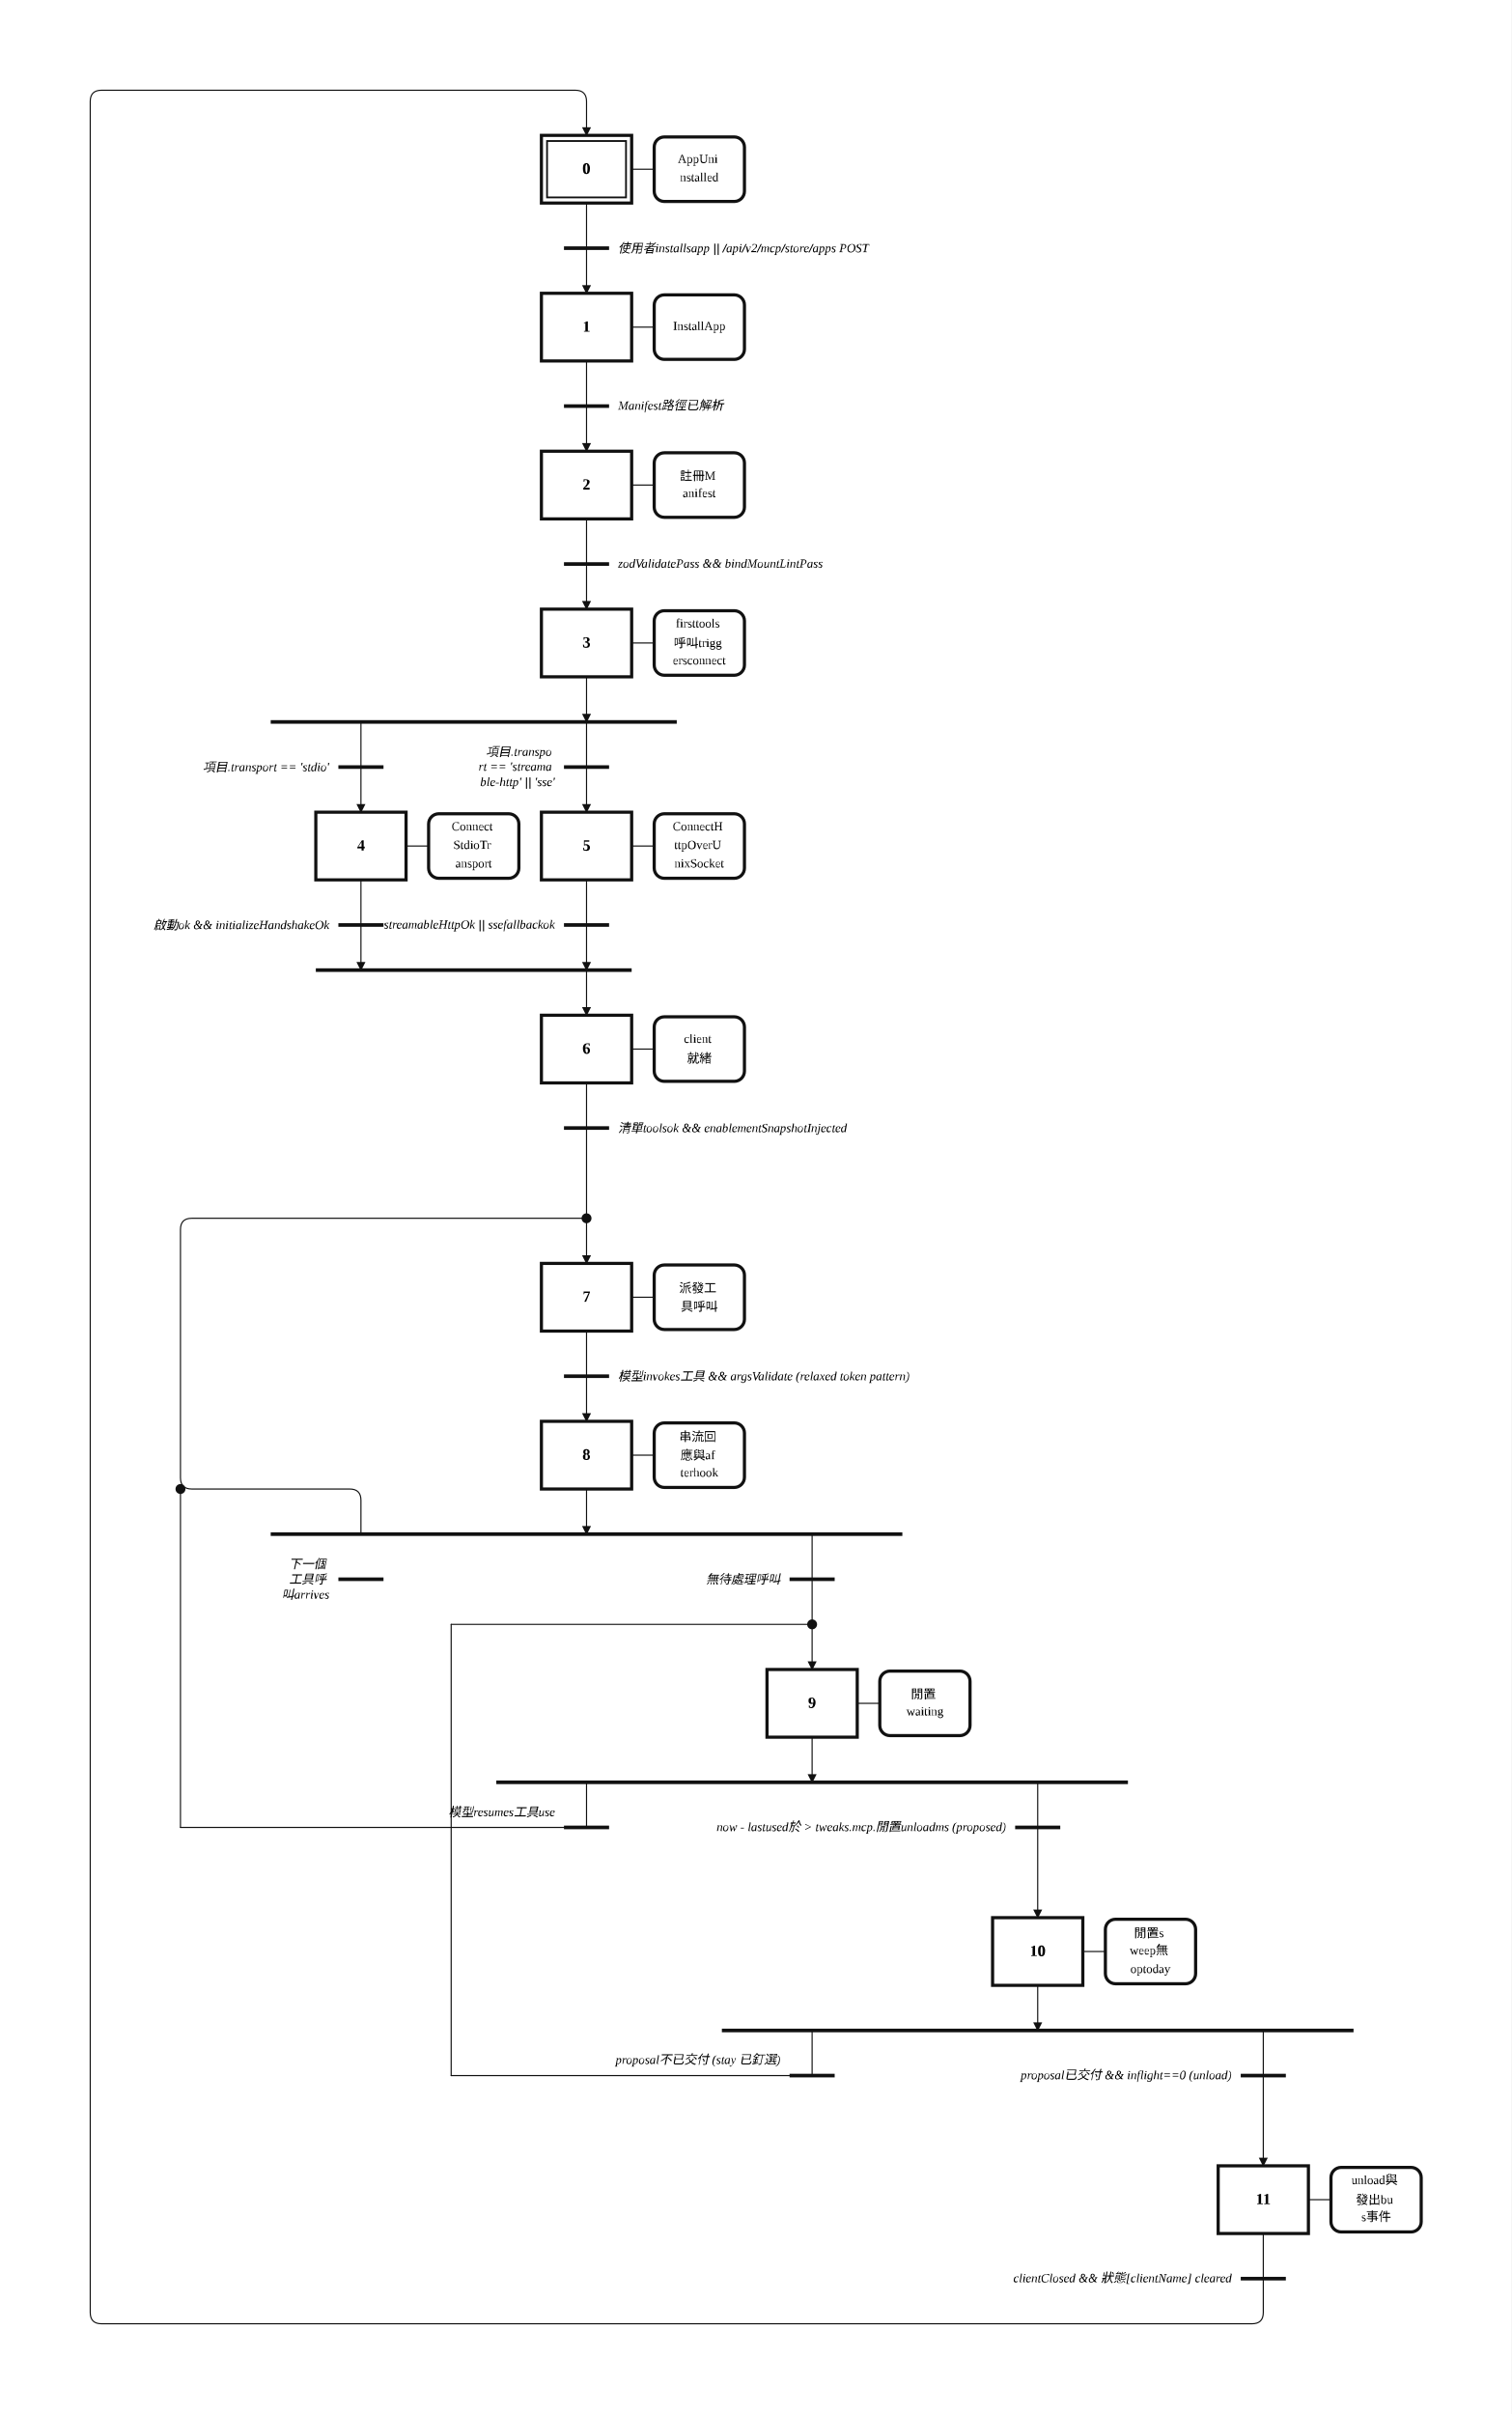
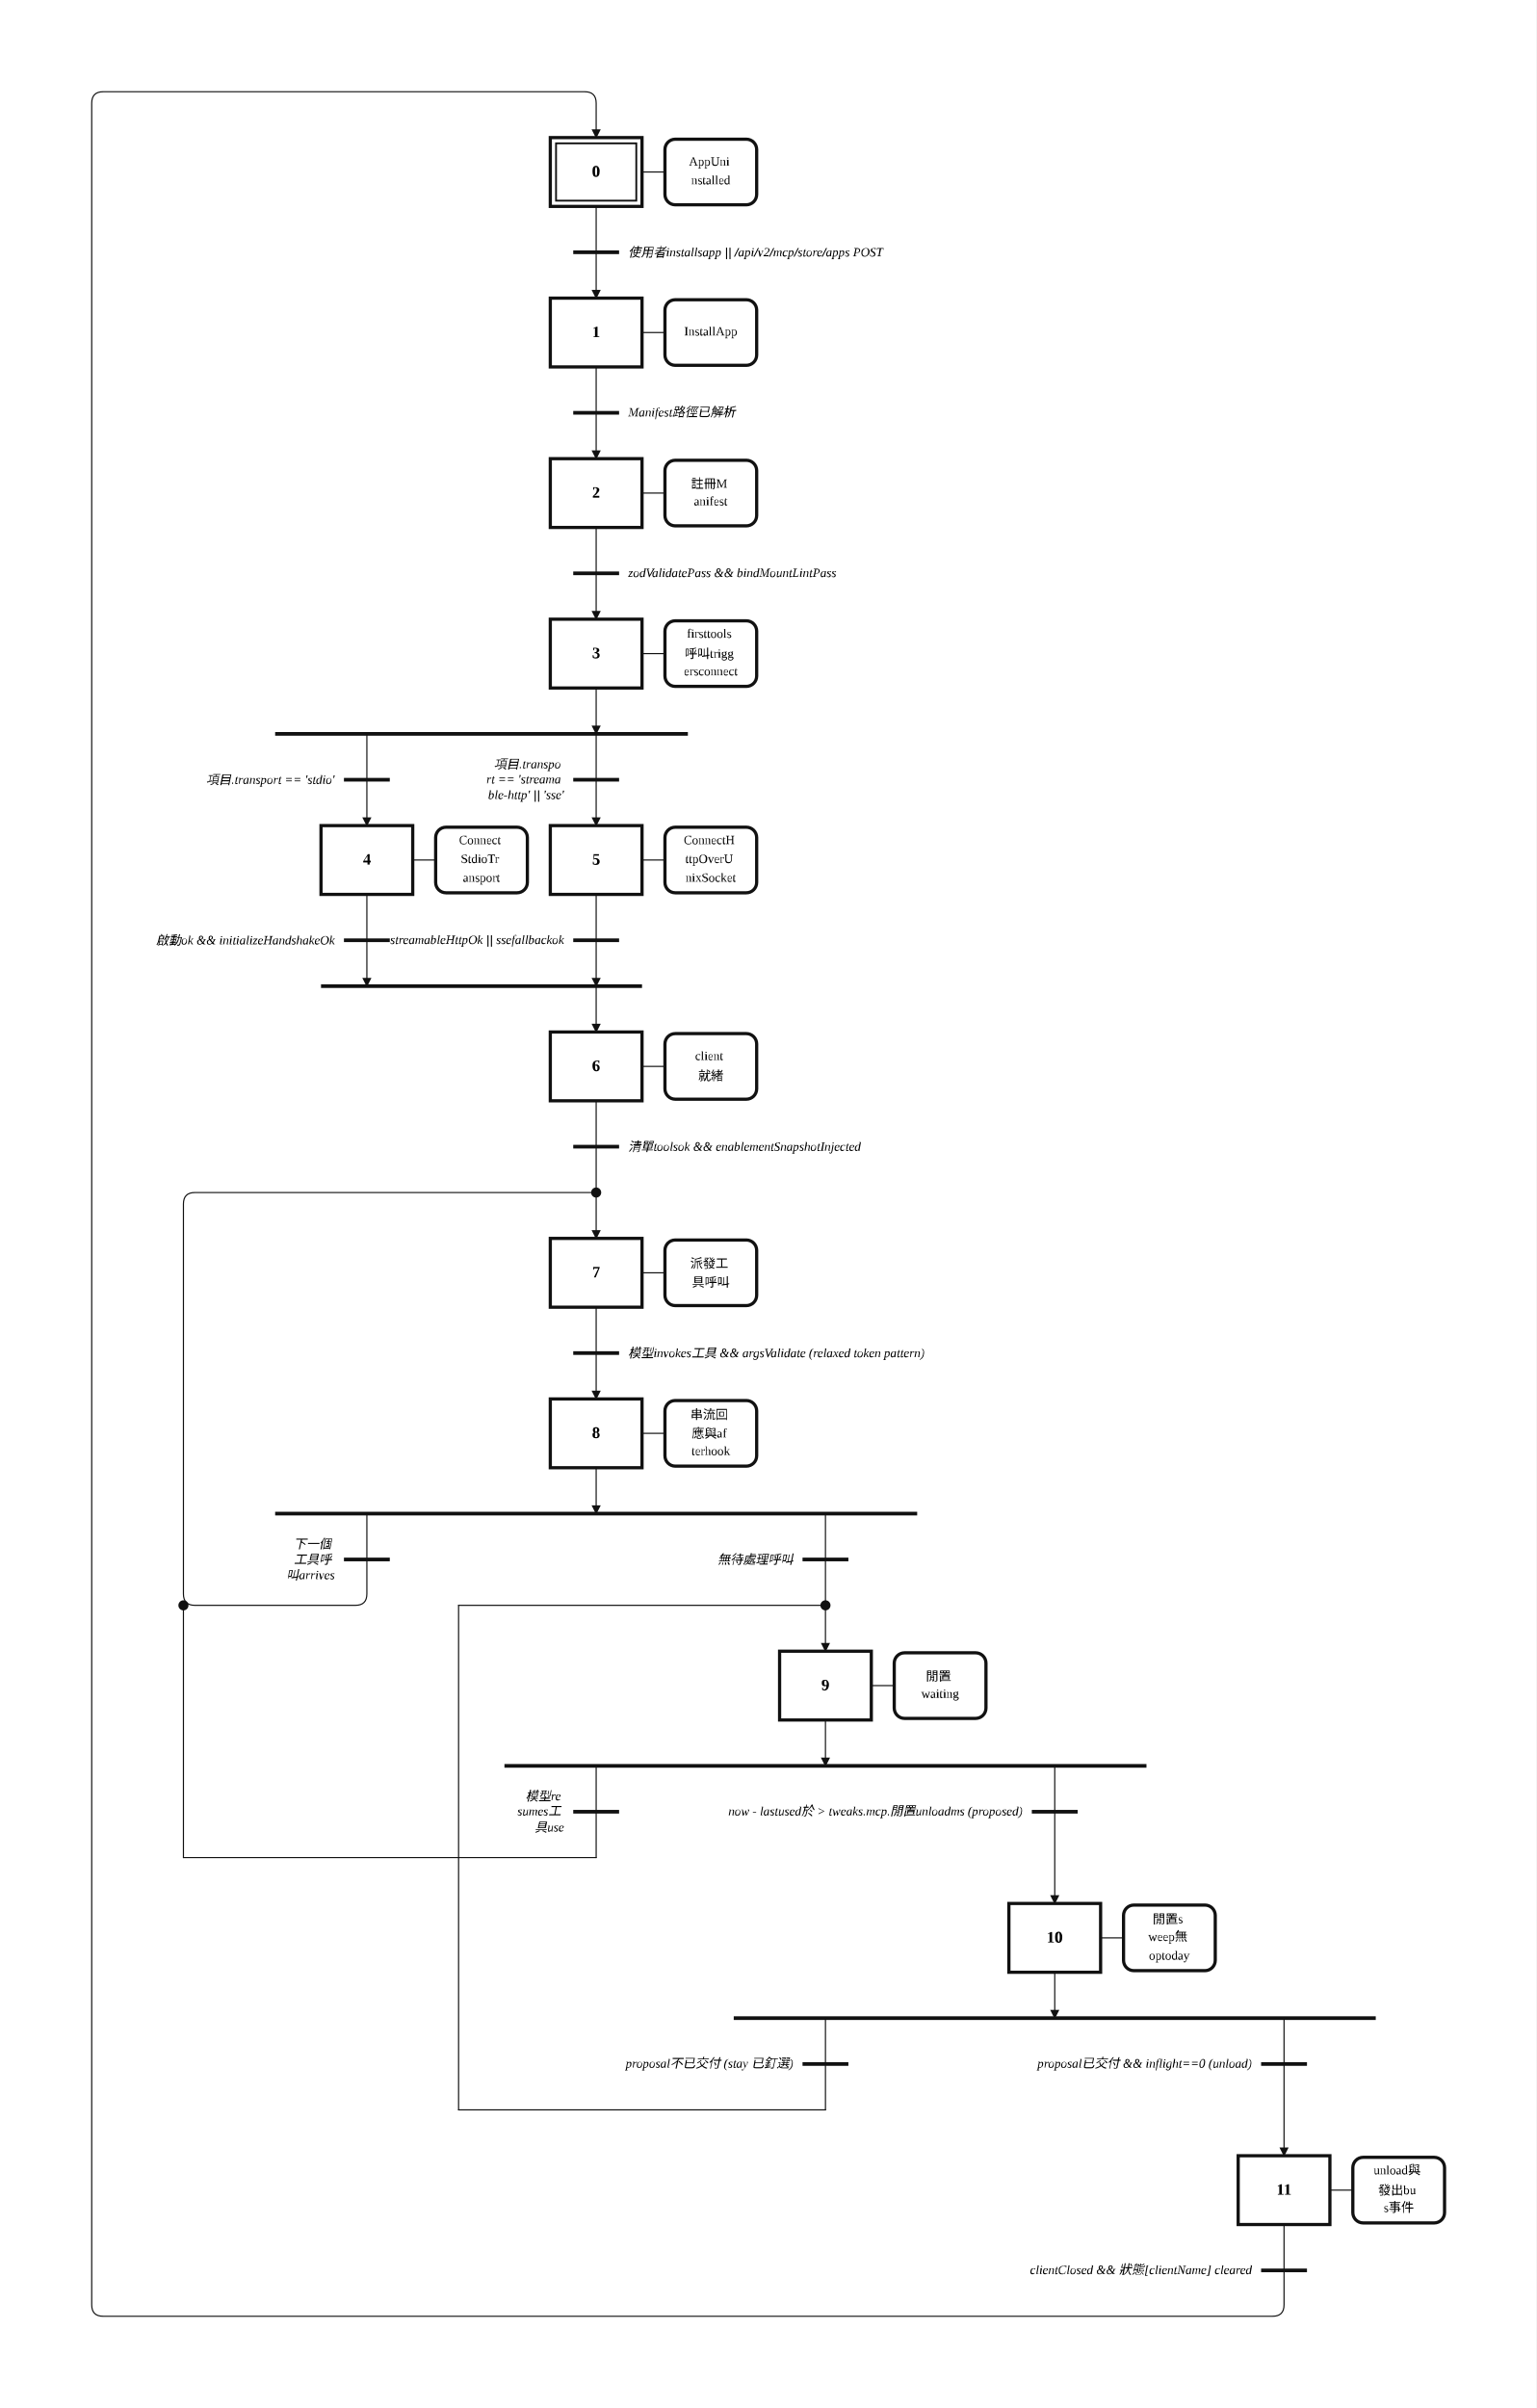
- <svg xmlns="http://www.w3.org/2000/svg" width="1340" height="2140" viewBox="-6.00 -2.00 67.00 107.00" role="img">
+ <svg xmlns="http://www.w3.org/2000/svg" width="1340" height="2100" viewBox="-6.00 -2.00 67.00 105.00" role="img">
  <style>
.step{fill:#fff;stroke:#111;stroke-width:.14}.step-inner{fill:none;stroke:#111;stroke-width:.08}
.action{fill:#fff;stroke:#111;stroke-width:.14}.gate{stroke:#111;stroke-width:.16}
.edge{fill:none;stroke:#111;stroke-width:.05;stroke-linecap:round;stroke-linejoin:round}.edge-arrow{marker-end:url(#arrow)}
.flyover-mask{stroke:#fff;stroke-width:.12;stroke-linecap:round}
.flyover{fill:none;stroke:#111;stroke-width:.05;stroke-linecap:round}
.junction{fill:#111;stroke:#111;stroke-width:0}.branch-junction{fill:#fff;stroke:#111;stroke-width:.08}
.assoc{stroke:#111;stroke-width:.05}.label{font:bold .7px 'Times New Roman', 'BiauKai', 'DFKai-SB', serif;text-anchor:middle;dominant-baseline:middle}
.action-label{font:.55px 'Times New Roman', 'BiauKai', 'DFKai-SB', serif;text-anchor:middle;dominant-baseline:middle}.gate-label{font:italic .55px 'Times New Roman', 'BiauKai', 'DFKai-SB', serif;text-anchor:start;dominant-baseline:middle}.gate-label-left{font:italic .55px 'Times New Roman', 'BiauKai', 'DFKai-SB', serif;text-anchor:end;dominant-baseline:middle}
</style>
  <defs>
    <marker id="arrow" markerWidth="0.4" markerHeight="0.4" refX="0.36" refY="0.2" orient="auto" markerUnits="userSpaceOnUse">
      <path d="M 0 0 L 0.4 0.2 L 0 0.4 z" fill="#111" />
    </marker>
  </defs>
-   <rect x="-6.00" y="-2.00" width="67.00" height="107.00" fill="white" />
-   <path class="edge edge-arrow" d="M 20.00 48.00 L 20.00 54.00" />
-   <path class="edge edge-arrow" d="M 30.00 66.00 L 30.00 72.00" />
+   <rect x="-6.00" y="-2.00" width="67.00" height="105.00" fill="white" />
+   <path class="edge edge-arrow" d="M 20.00 48.00 L 20.00 52.00" />
+   <path class="edge edge-arrow" d="M 30.00 64.00 L 30.00 70.00" />
  <path class="edge" d="M 20.00 7.00 L 20.00 9.00" />
  <path class="edge edge-arrow" d="M 20.00 9.00 L 20.00 11.00" />
  <path class="edge" d="M 20.00 14.00 L 20.00 16.00" />
  <path class="edge edge-arrow" d="M 20.00 16.00 L 20.00 18.00" />
  <path class="edge" d="M 20.00 21.00 L 20.00 23.00" />
  <path class="edge edge-arrow" d="M 20.00 23.00 L 20.00 25.00" />
  <path class="edge edge-arrow" d="M 20.00 28.00 L 20.00 30.00" />
  <path class="edge edge-arrow" d="M 10.00 30.00 L 10.00 34.00" />
  <path class="edge edge-arrow" d="M 20.00 30.00 L 20.00 34.00" />
  <path class="edge edge-arrow" d="M 10.00 37.00 L 10.00 41.00" />
  <path class="edge edge-arrow" d="M 20.00 41.00 L 20.00 43.00" />
  <path class="edge edge-arrow" d="M 20.00 37.00 L 20.00 41.00" />
  <path class="edge" d="M 20.00 46.00 L 20.00 48.00" />
-   <path class="edge" d="M 20.00 57.00 L 20.00 59.00" />
-   <path class="edge edge-arrow" d="M 20.00 59.00 L 20.00 61.00" />
-   <path class="edge edge-arrow" d="M 20.00 64.00 L 20.00 66.00" />
-   <path class="edge" d="M 10.00 66.00 L 10.00 64.50 Q 10.00 64.00 9.50 64.00 L 2.50 64.00 Q 2.00 64.00 2.00 63.50 L 2.00 52.50 Q 2.00 52.00 2.50 52.00 L 20.00 52.00" />
-   <path class="edge edge-arrow" d="M 30.00 75.00 L 30.00 77.00" />
-   <path class="edge" d="M 20.00 77.00 L 20.00 79.00" />
+   <path class="edge" d="M 20.00 55.00 L 20.00 57.00" />
+   <path class="edge edge-arrow" d="M 20.00 57.00 L 20.00 59.00" />
+   <path class="edge edge-arrow" d="M 20.00 62.00 L 20.00 64.00" />
+   <path class="edge" d="M 10.00 64.00 L 10.00 67.50 Q 10.00 68.00 9.50 68.00 L 2.50 68.00 Q 2.00 68.00 2.00 67.50 L 2.00 50.50 Q 2.00 50.00 2.50 50.00 L 20.00 50.00" />
+   <path class="edge edge-arrow" d="M 30.00 73.00 L 30.00 75.00" />
+   <path class="edge" d="M 20.00 75.00 L 20.00 79.00" />
  <path class="edge" d="M 20.00 79.00 L 2.00 79.00" />
-   <path class="edge" d="M 2.00 79.00 L 2.00 64.00" />
-   <path class="edge edge-arrow" d="M 40.00 77.00 L 40.00 83.00" />
-   <path class="edge edge-arrow" d="M 40.00 86.00 L 40.00 88.00" />
-   <path class="edge" d="M 30.00 88.00 L 30.00 90.00" />
+   <path class="edge" d="M 2.00 79.00 L 2.00 68.00" />
+   <path class="edge edge-arrow" d="M 40.00 75.00 L 40.00 81.00" />
+   <path class="edge edge-arrow" d="M 40.00 84.00 L 40.00 86.00" />
+   <path class="edge" d="M 30.00 86.00 L 30.00 90.00" />
  <path class="edge" d="M 30.00 90.00 L 14.00 90.00" />
-   <path class="edge" d="M 14.00 90.00 L 14.00 70.00" />
-   <path class="edge" d="M 14.00 70.00 L 30.00 70.00" />
-   <path class="edge edge-arrow" d="M 50.00 88.00 L 50.00 94.00" />
-   <path class="edge" d="M 50.00 97.00 L 50.00 99.00" />
-   <path class="edge edge-arrow" d="M 50.00 99.00 L 50.00 100.50 Q 50.00 101.00 49.50 101.00 L -1.50 101.00 Q -2.00 101.00 -2.00 100.50 L -2.00 2.50 Q -2.00 2.00 -1.50 2.00 L 19.50 2.00 Q 20.00 2.00 20.00 2.50 L 20.00 4.00" />
+   <path class="edge" d="M 14.00 90.00 L 14.00 68.00" />
+   <path class="edge" d="M 14.00 68.00 L 30.00 68.00" />
+   <path class="edge edge-arrow" d="M 50.00 86.00 L 50.00 92.00" />
+   <path class="edge" d="M 50.00 95.00 L 50.00 97.00" />
+   <path class="edge edge-arrow" d="M 50.00 97.00 L 50.00 98.50 Q 50.00 99.00 49.50 99.00 L -1.50 99.00 Q -2.00 99.00 -2.00 98.50 L -2.00 2.50 Q -2.00 2.00 -1.50 2.00 L 19.50 2.00 Q 20.00 2.00 20.00 2.50 L 20.00 4.00" />
  <rect class="step" x="18.00" y="4.00" width="4.00" height="3.00" />
  <rect class="step-inner" x="18.25" y="4.25" width="3.50" height="2.50" />
  <text class="label" x="20.00" y="5.50">0</text>
  <rect class="step" x="18.00" y="11.00" width="4.00" height="3.00" />
  <text class="label" x="20.00" y="12.50">1</text>
  <rect class="step" x="18.00" y="18.00" width="4.00" height="3.00" />
  <text class="label" x="20.00" y="19.50">2</text>
  <rect class="step" x="18.00" y="25.00" width="4.00" height="3.00" />
  <text class="label" x="20.00" y="26.50">3</text>
  <rect class="step" x="8.00" y="34.00" width="4.00" height="3.00" />
  <text class="label" x="10.00" y="35.50">4</text>
  <rect class="step" x="18.00" y="34.00" width="4.00" height="3.00" />
  <text class="label" x="20.00" y="35.50">5</text>
  <rect class="step" x="18.00" y="43.00" width="4.00" height="3.00" />
  <text class="label" x="20.00" y="44.50">6</text>
-   <rect class="step" x="18.00" y="54.00" width="4.00" height="3.00" />
-   <text class="label" x="20.00" y="55.50">7</text>
-   <rect class="step" x="18.00" y="61.00" width="4.00" height="3.00" />
-   <text class="label" x="20.00" y="62.50">8</text>
-   <rect class="step" x="28.00" y="72.00" width="4.00" height="3.00" />
-   <text class="label" x="30.00" y="73.50">9</text>
-   <rect class="step" x="38.00" y="83.00" width="4.00" height="3.00" />
-   <text class="label" x="40.00" y="84.50">10</text>
-   <rect class="step" x="48.00" y="94.00" width="4.00" height="3.00" />
-   <text class="label" x="50.00" y="95.50">11</text>
+   <rect class="step" x="18.00" y="52.00" width="4.00" height="3.00" />
+   <text class="label" x="20.00" y="53.50">7</text>
+   <rect class="step" x="18.00" y="59.00" width="4.00" height="3.00" />
+   <text class="label" x="20.00" y="60.50">8</text>
+   <rect class="step" x="28.00" y="70.00" width="4.00" height="3.00" />
+   <text class="label" x="30.00" y="71.50">9</text>
+   <rect class="step" x="38.00" y="81.00" width="4.00" height="3.00" />
+   <text class="label" x="40.00" y="82.50">10</text>
+   <rect class="step" x="48.00" y="92.00" width="4.00" height="3.00" />
+   <text class="label" x="50.00" y="93.50">11</text>
  <line class="assoc" x1="22.00" y1="5.50" x2="23.00" y2="5.50" />
  <rect class="action" x="23.00" y="4.07" width="4.00" height="2.86" rx="0.45" ry="0.45" />
  <text class="action-label" x="25.00" y="5.09">
    <tspan x="25.00" dy="0">AppUni</tspan>
    <tspan x="25.00" dy="0.82">nstalled</tspan>
  </text>
  <line class="assoc" x1="22.00" y1="12.50" x2="23.00" y2="12.50" />
  <rect class="action" x="23.00" y="11.07" width="4.00" height="2.86" rx="0.45" ry="0.45" />
  <text class="action-label" x="25.00" y="12.50">
    <tspan x="25.00" dy="0">InstallApp</tspan>
  </text>
  <line class="assoc" x1="22.00" y1="19.50" x2="23.00" y2="19.50" />
  <rect class="action" x="23.00" y="18.07" width="4.00" height="2.86" rx="0.45" ry="0.45" />
  <text class="action-label" x="25.00" y="19.09">
    <tspan x="25.00" dy="0">註冊M</tspan>
    <tspan x="25.00" dy="0.82">anifest</tspan>
  </text>
  <line class="assoc" x1="22.00" y1="26.50" x2="23.00" y2="26.50" />
  <rect class="action" x="23.00" y="25.07" width="4.00" height="2.86" rx="0.45" ry="0.45" />
  <text class="action-label" x="25.00" y="25.68">
    <tspan x="25.00" dy="0">firsttools</tspan>
    <tspan x="25.00" dy="0.82">呼叫trigg</tspan>
    <tspan x="25.00" dy="0.82">ersconnect</tspan>
  </text>
  <line class="assoc" x1="12.00" y1="35.50" x2="13.00" y2="35.50" />
  <rect class="action" x="13.00" y="34.07" width="4.00" height="2.86" rx="0.45" ry="0.45" />
  <text class="action-label" x="15.00" y="34.68">
    <tspan x="15.00" dy="0">Connect</tspan>
    <tspan x="15.00" dy="0.82">StdioTr</tspan>
    <tspan x="15.00" dy="0.82">ansport</tspan>
  </text>
  <line class="assoc" x1="22.00" y1="35.50" x2="23.00" y2="35.50" />
  <rect class="action" x="23.00" y="34.07" width="4.00" height="2.86" rx="0.45" ry="0.45" />
  <text class="action-label" x="25.00" y="34.68">
    <tspan x="25.00" dy="0">ConnectH</tspan>
    <tspan x="25.00" dy="0.82">ttpOverU</tspan>
    <tspan x="25.00" dy="0.82">nixSocket</tspan>
  </text>
  <line class="assoc" x1="22.00" y1="44.50" x2="23.00" y2="44.50" />
  <rect class="action" x="23.00" y="43.07" width="4.00" height="2.86" rx="0.45" ry="0.45" />
  <text class="action-label" x="25.00" y="44.09">
    <tspan x="25.00" dy="0">client</tspan>
    <tspan x="25.00" dy="0.82">就緒</tspan>
  </text>
-   <line class="assoc" x1="22.00" y1="55.50" x2="23.00" y2="55.50" />
-   <rect class="action" x="23.00" y="54.07" width="4.00" height="2.86" rx="0.45" ry="0.45" />
-   <text class="action-label" x="25.00" y="55.09">
+   <line class="assoc" x1="22.00" y1="53.50" x2="23.00" y2="53.50" />
+   <rect class="action" x="23.00" y="52.07" width="4.00" height="2.86" rx="0.45" ry="0.45" />
+   <text class="action-label" x="25.00" y="53.09">
    <tspan x="25.00" dy="0">派發工</tspan>
    <tspan x="25.00" dy="0.82">具呼叫</tspan>
  </text>
-   <line class="assoc" x1="22.00" y1="62.50" x2="23.00" y2="62.50" />
-   <rect class="action" x="23.00" y="61.07" width="4.00" height="2.86" rx="0.45" ry="0.45" />
-   <text class="action-label" x="25.00" y="61.68">
+   <line class="assoc" x1="22.00" y1="60.50" x2="23.00" y2="60.50" />
+   <rect class="action" x="23.00" y="59.07" width="4.00" height="2.86" rx="0.45" ry="0.45" />
+   <text class="action-label" x="25.00" y="59.68">
    <tspan x="25.00" dy="0">串流回</tspan>
    <tspan x="25.00" dy="0.82">應與af</tspan>
    <tspan x="25.00" dy="0.82">terhook</tspan>
  </text>
-   <line class="assoc" x1="32.00" y1="73.50" x2="33.00" y2="73.50" />
-   <rect class="action" x="33.00" y="72.07" width="4.00" height="2.86" rx="0.45" ry="0.45" />
-   <text class="action-label" x="35.00" y="73.09">
+   <line class="assoc" x1="32.00" y1="71.50" x2="33.00" y2="71.50" />
+   <rect class="action" x="33.00" y="70.07" width="4.00" height="2.86" rx="0.45" ry="0.45" />
+   <text class="action-label" x="35.00" y="71.09">
    <tspan x="35.00" dy="0">閒置</tspan>
    <tspan x="35.00" dy="0.82">waiting</tspan>
  </text>
-   <line class="assoc" x1="42.00" y1="84.50" x2="43.00" y2="84.50" />
-   <rect class="action" x="43.00" y="83.07" width="4.00" height="2.86" rx="0.45" ry="0.45" />
-   <text class="action-label" x="45.00" y="83.68">
+   <line class="assoc" x1="42.00" y1="82.50" x2="43.00" y2="82.50" />
+   <rect class="action" x="43.00" y="81.07" width="4.00" height="2.86" rx="0.45" ry="0.45" />
+   <text class="action-label" x="45.00" y="81.68">
    <tspan x="45.00" dy="0">閒置s</tspan>
    <tspan x="45.00" dy="0.82">weep無</tspan>
    <tspan x="45.00" dy="0.82">optoday</tspan>
  </text>
-   <line class="assoc" x1="52.00" y1="95.50" x2="53.00" y2="95.50" />
-   <rect class="action" x="53.00" y="94.07" width="4.00" height="2.86" rx="0.45" ry="0.45" />
-   <text class="action-label" x="55.00" y="94.68">
+   <line class="assoc" x1="52.00" y1="93.50" x2="53.00" y2="93.50" />
+   <rect class="action" x="53.00" y="92.07" width="4.00" height="2.86" rx="0.45" ry="0.45" />
+   <text class="action-label" x="55.00" y="92.68">
    <tspan x="55.00" dy="0">unload與</tspan>
    <tspan x="55.00" dy="0.82">發出bu</tspan>
    <tspan x="55.00" dy="0.82">s事件</tspan>
  </text>
  <line class="gate" x1="19.00" y1="9.00" x2="21.00" y2="9.00" />
  <text class="gate-label" x="21.40" y="9.00">
    <tspan x="21.40" dy="0">使用者installsapp || /api/v2/mcp/store/apps POST</tspan>
  </text>
  <line class="gate" x1="19.00" y1="16.00" x2="21.00" y2="16.00" />
  <text class="gate-label" x="21.40" y="16.00">
    <tspan x="21.40" dy="0">Manifest路徑已解析</tspan>
  </text>
  <line class="gate" x1="19.00" y1="23.00" x2="21.00" y2="23.00" />
  <text class="gate-label" x="21.40" y="23.00">
    <tspan x="21.40" dy="0">zodValidatePass &amp;&amp; bindMountLintPass</tspan>
  </text>
  <line class="gate" x1="6.00" y1="30.00" x2="24.00" y2="30.00" />
  <line class="gate" x1="8.00" y1="41.00" x2="22.00" y2="41.00" />
  <line class="gate" x1="19.00" y1="48.00" x2="21.00" y2="48.00" />
  <text class="gate-label" x="21.40" y="48.00">
    <tspan x="21.40" dy="0">清單toolsok &amp;&amp; enablementSnapshotInjected</tspan>
  </text>
-   <line class="gate" x1="19.00" y1="59.00" x2="21.00" y2="59.00" />
-   <text class="gate-label" x="21.40" y="59.00">
+   <line class="gate" x1="19.00" y1="57.00" x2="21.00" y2="57.00" />
+   <text class="gate-label" x="21.40" y="57.00">
    <tspan x="21.40" dy="0">模型invokes工具 &amp;&amp; argsValidate (relaxed token pattern)</tspan>
  </text>
-   <line class="gate" x1="6.00" y1="66.00" x2="34.00" y2="66.00" />
-   <line class="gate" x1="16.00" y1="77.00" x2="44.00" y2="77.00" />
-   <line class="gate" x1="26.00" y1="88.00" x2="54.00" y2="88.00" />
-   <line class="gate" x1="49.00" y1="99.00" x2="51.00" y2="99.00" />
-   <text class="gate-label-left" x="48.60" y="99.00">
+   <line class="gate" x1="6.00" y1="64.00" x2="34.00" y2="64.00" />
+   <line class="gate" x1="16.00" y1="75.00" x2="44.00" y2="75.00" />
+   <line class="gate" x1="26.00" y1="86.00" x2="54.00" y2="86.00" />
+   <line class="gate" x1="49.00" y1="97.00" x2="51.00" y2="97.00" />
+   <text class="gate-label-left" x="48.60" y="97.00">
    <tspan x="48.60" dy="0">clientClosed &amp;&amp; 狀態[clientName] cleared</tspan>
  </text>
  <line class="gate" x1="9.00" y1="32.00" x2="11.00" y2="32.00" />
  <text class="gate-label-left" x="8.60" y="32.00">
    <tspan x="8.60" dy="0">項目.transport == 'stdio'</tspan>
  </text>
  <line class="gate" x1="19.00" y1="32.00" x2="21.00" y2="32.00" />
  <text class="gate-label-left" x="18.60" y="31.32">
    <tspan x="18.60" dy="0">項目.transpo</tspan>
    <tspan x="18.60" dy="0.68">rt == 'streama</tspan>
    <tspan x="18.60" dy="0.68">ble-http' || 'sse'</tspan>
  </text>
  <line class="gate" x1="9.00" y1="39.00" x2="11.00" y2="39.00" />
  <text class="gate-label-left" x="8.60" y="39.00">
    <tspan x="8.60" dy="0">啟動ok &amp;&amp; initializeHandshakeOk</tspan>
  </text>
  <line class="gate" x1="19.00" y1="39.00" x2="21.00" y2="39.00" />
  <text class="gate-label-left" x="18.60" y="39.00">
    <tspan x="18.60" dy="0">streamableHttpOk || ssefallbackok</tspan>
  </text>
-   <line class="gate" x1="9.00" y1="68.00" x2="11.00" y2="68.00" />
-   <text class="gate-label-left" x="8.60" y="67.32">
+   <line class="gate" x1="9.00" y1="66.00" x2="11.00" y2="66.00" />
+   <text class="gate-label-left" x="8.60" y="65.32">
    <tspan x="8.60" dy="0">下一個</tspan>
    <tspan x="8.60" dy="0.68">工具呼</tspan>
    <tspan x="8.60" dy="0.68">叫arrives</tspan>
  </text>
-   <line class="gate" x1="29.00" y1="68.00" x2="31.00" y2="68.00" />
-   <text class="gate-label-left" x="28.60" y="68.00">
+   <line class="gate" x1="29.00" y1="66.00" x2="31.00" y2="66.00" />
+   <text class="gate-label-left" x="28.60" y="66.00">
    <tspan x="28.60" dy="0">無待處理呼叫</tspan>
  </text>
-   <line class="gate" x1="19.00" y1="79.00" x2="21.00" y2="79.00" />
-   <text class="gate-label-left" x="18.60" y="78.32">
-     <tspan x="18.60" dy="0">模型resumes工具use</tspan>
-   </text>
-   <line class="gate" x1="39.00" y1="79.00" x2="41.00" y2="79.00" />
-   <text class="gate-label-left" x="38.60" y="79.00">
+   <line class="gate" x1="19.00" y1="77.00" x2="21.00" y2="77.00" />
+   <text class="gate-label-left" x="18.60" y="76.32">
+     <tspan x="18.60" dy="0">模型re</tspan>
+     <tspan x="18.60" dy="0.68">sumes工</tspan>
+     <tspan x="18.60" dy="0.68">具use</tspan>
+   </text>
+   <line class="gate" x1="39.00" y1="77.00" x2="41.00" y2="77.00" />
+   <text class="gate-label-left" x="38.60" y="77.00">
    <tspan x="38.60" dy="0">now - lastused於 &gt; tweaks.mcp.閒置unloadms (proposed)</tspan>
  </text>
-   <line class="gate" x1="29.00" y1="90.00" x2="31.00" y2="90.00" />
-   <text class="gate-label-left" x="28.60" y="89.32">
+   <line class="gate" x1="29.00" y1="88.00" x2="31.00" y2="88.00" />
+   <text class="gate-label-left" x="28.60" y="88.00">
    <tspan x="28.60" dy="0">proposal不已交付 (stay 已釘選)</tspan>
  </text>
-   <line class="gate" x1="49.00" y1="90.00" x2="51.00" y2="90.00" />
-   <text class="gate-label-left" x="48.60" y="90.00">
+   <line class="gate" x1="49.00" y1="88.00" x2="51.00" y2="88.00" />
+   <text class="gate-label-left" x="48.60" y="88.00">
    <tspan x="48.60" dy="0">proposal已交付 &amp;&amp; inflight==0 (unload)</tspan>
  </text>
-   <circle class="junction" cx="20.00" cy="52.00" r="0.22" />
-   <circle class="junction" cx="30.00" cy="70.00" r="0.22" />
-   <circle class="junction" cx="2.00" cy="64.00" r="0.22" />
+   <circle class="junction" cx="20.00" cy="50.00" r="0.22" />
+   <circle class="junction" cx="30.00" cy="68.00" r="0.22" />
+   <circle class="junction" cx="2.00" cy="68.00" r="0.22" />
</svg>
